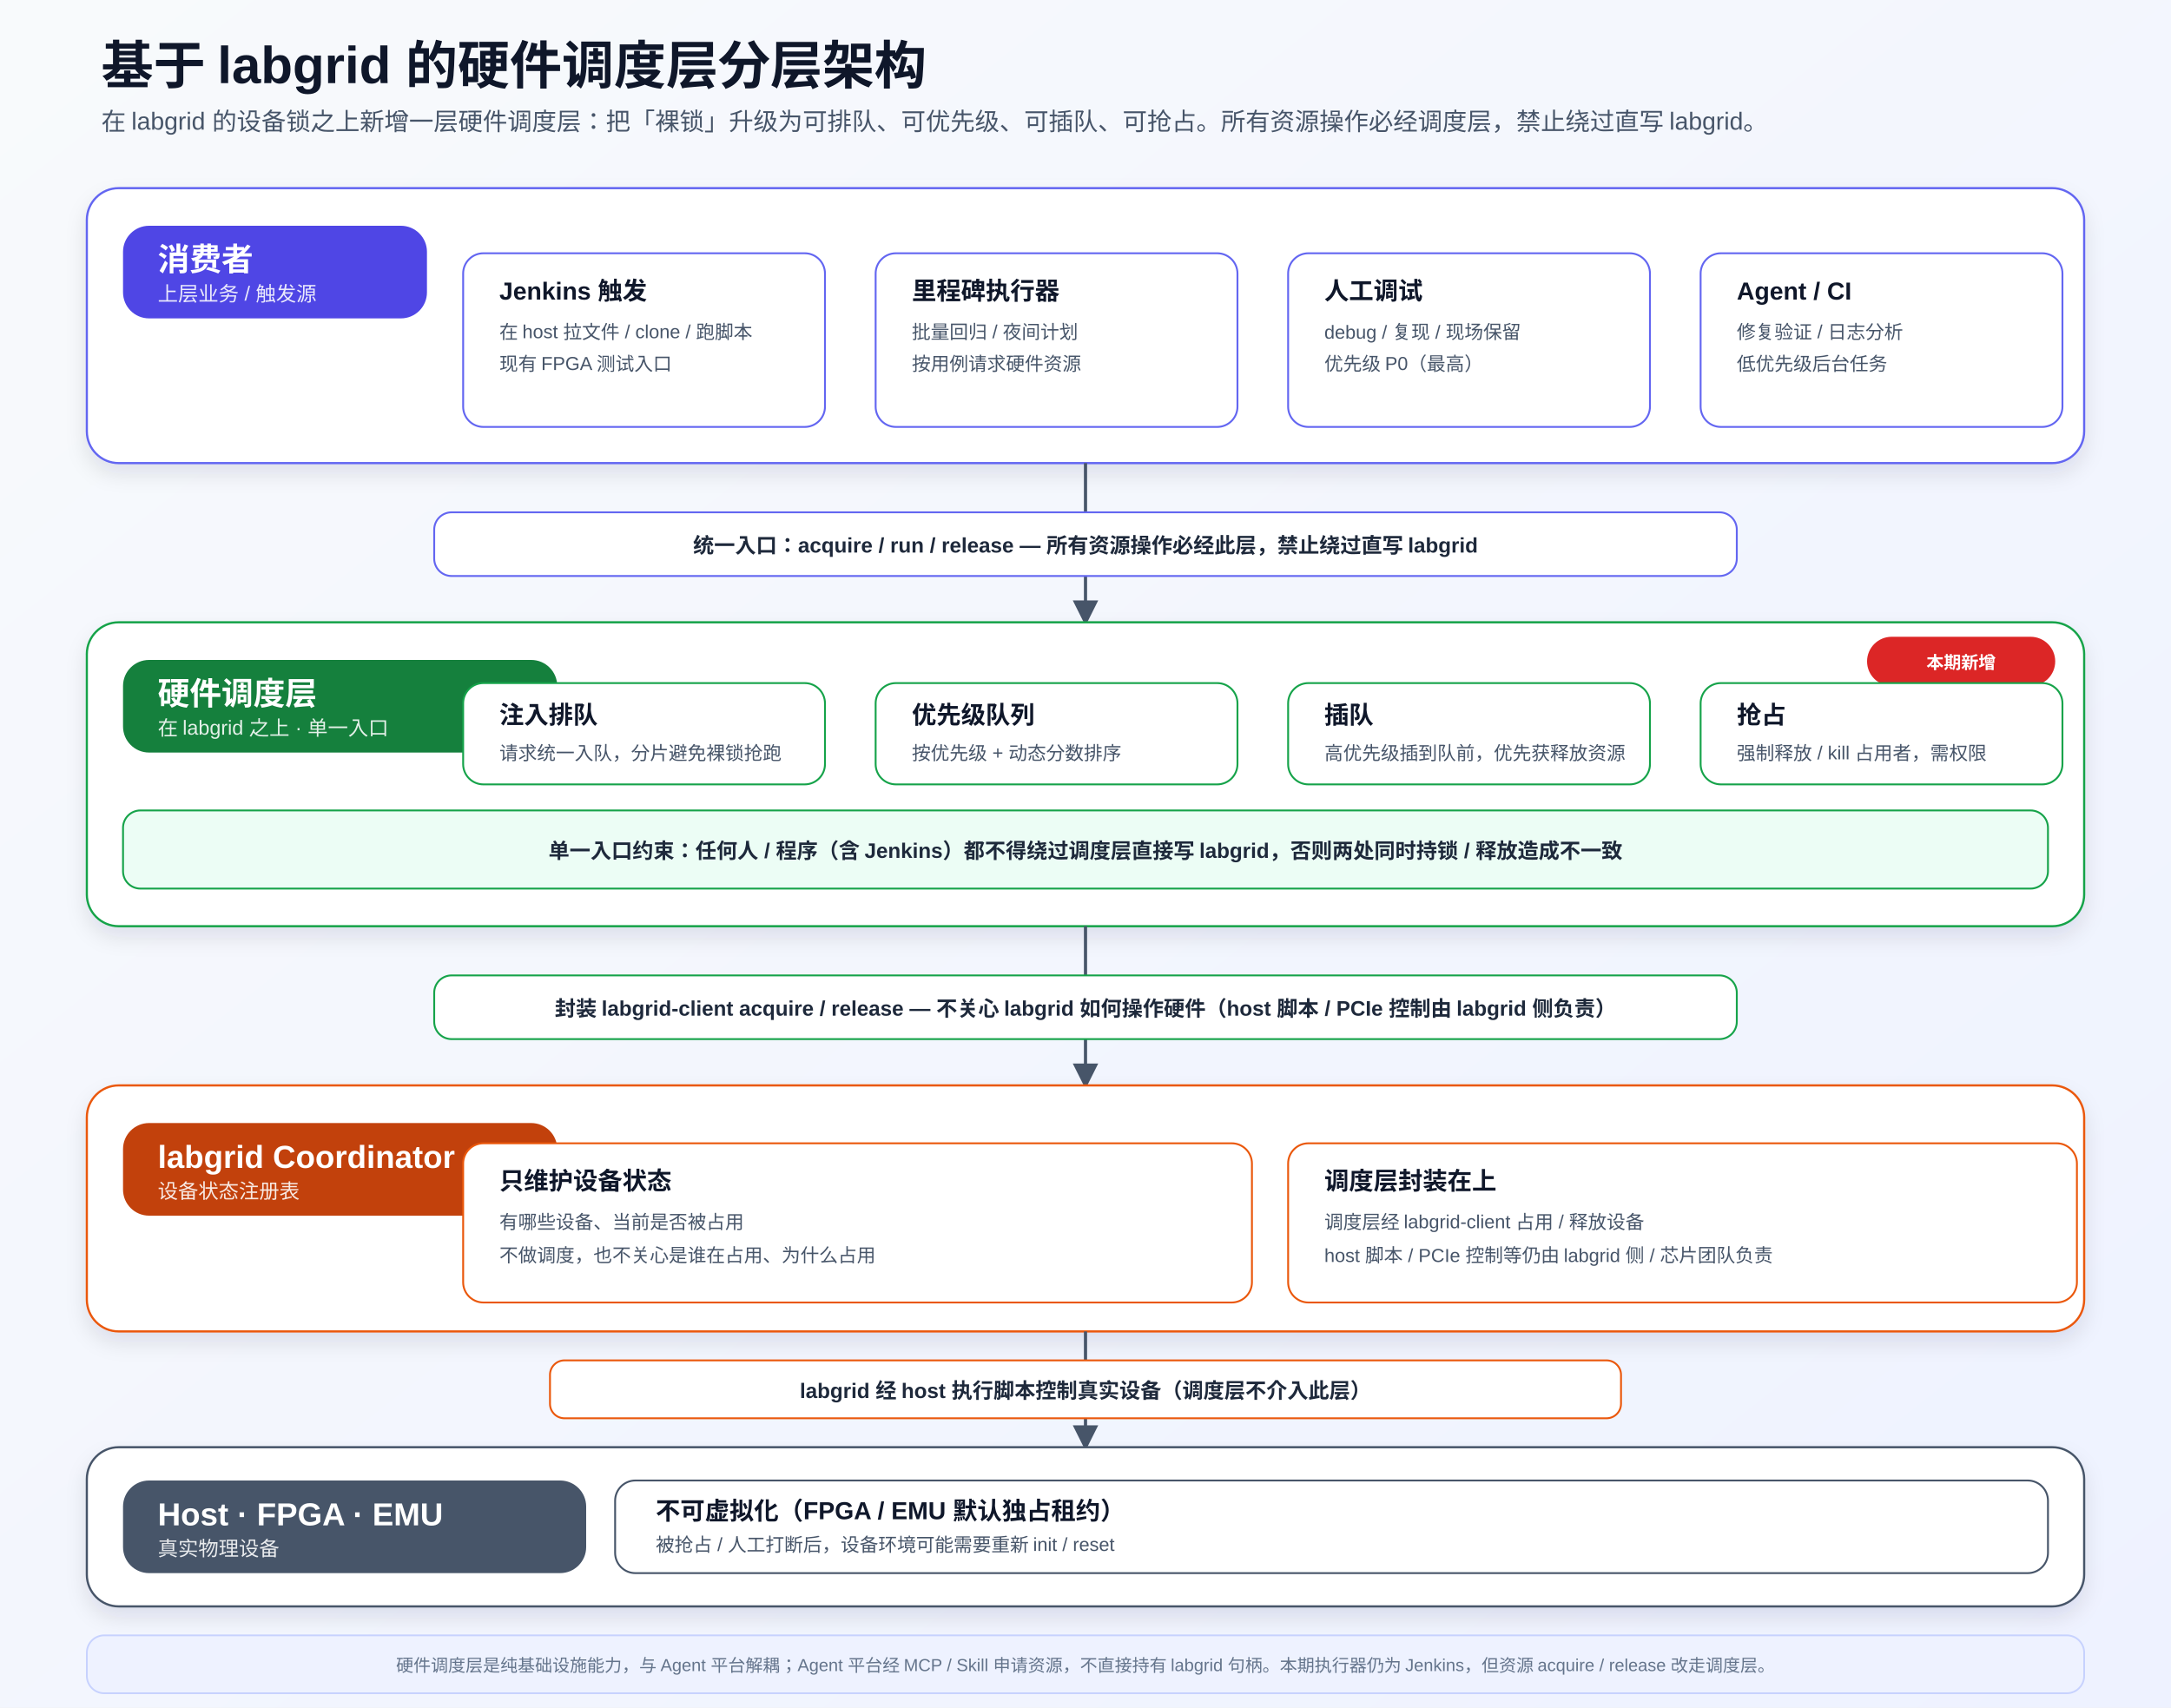
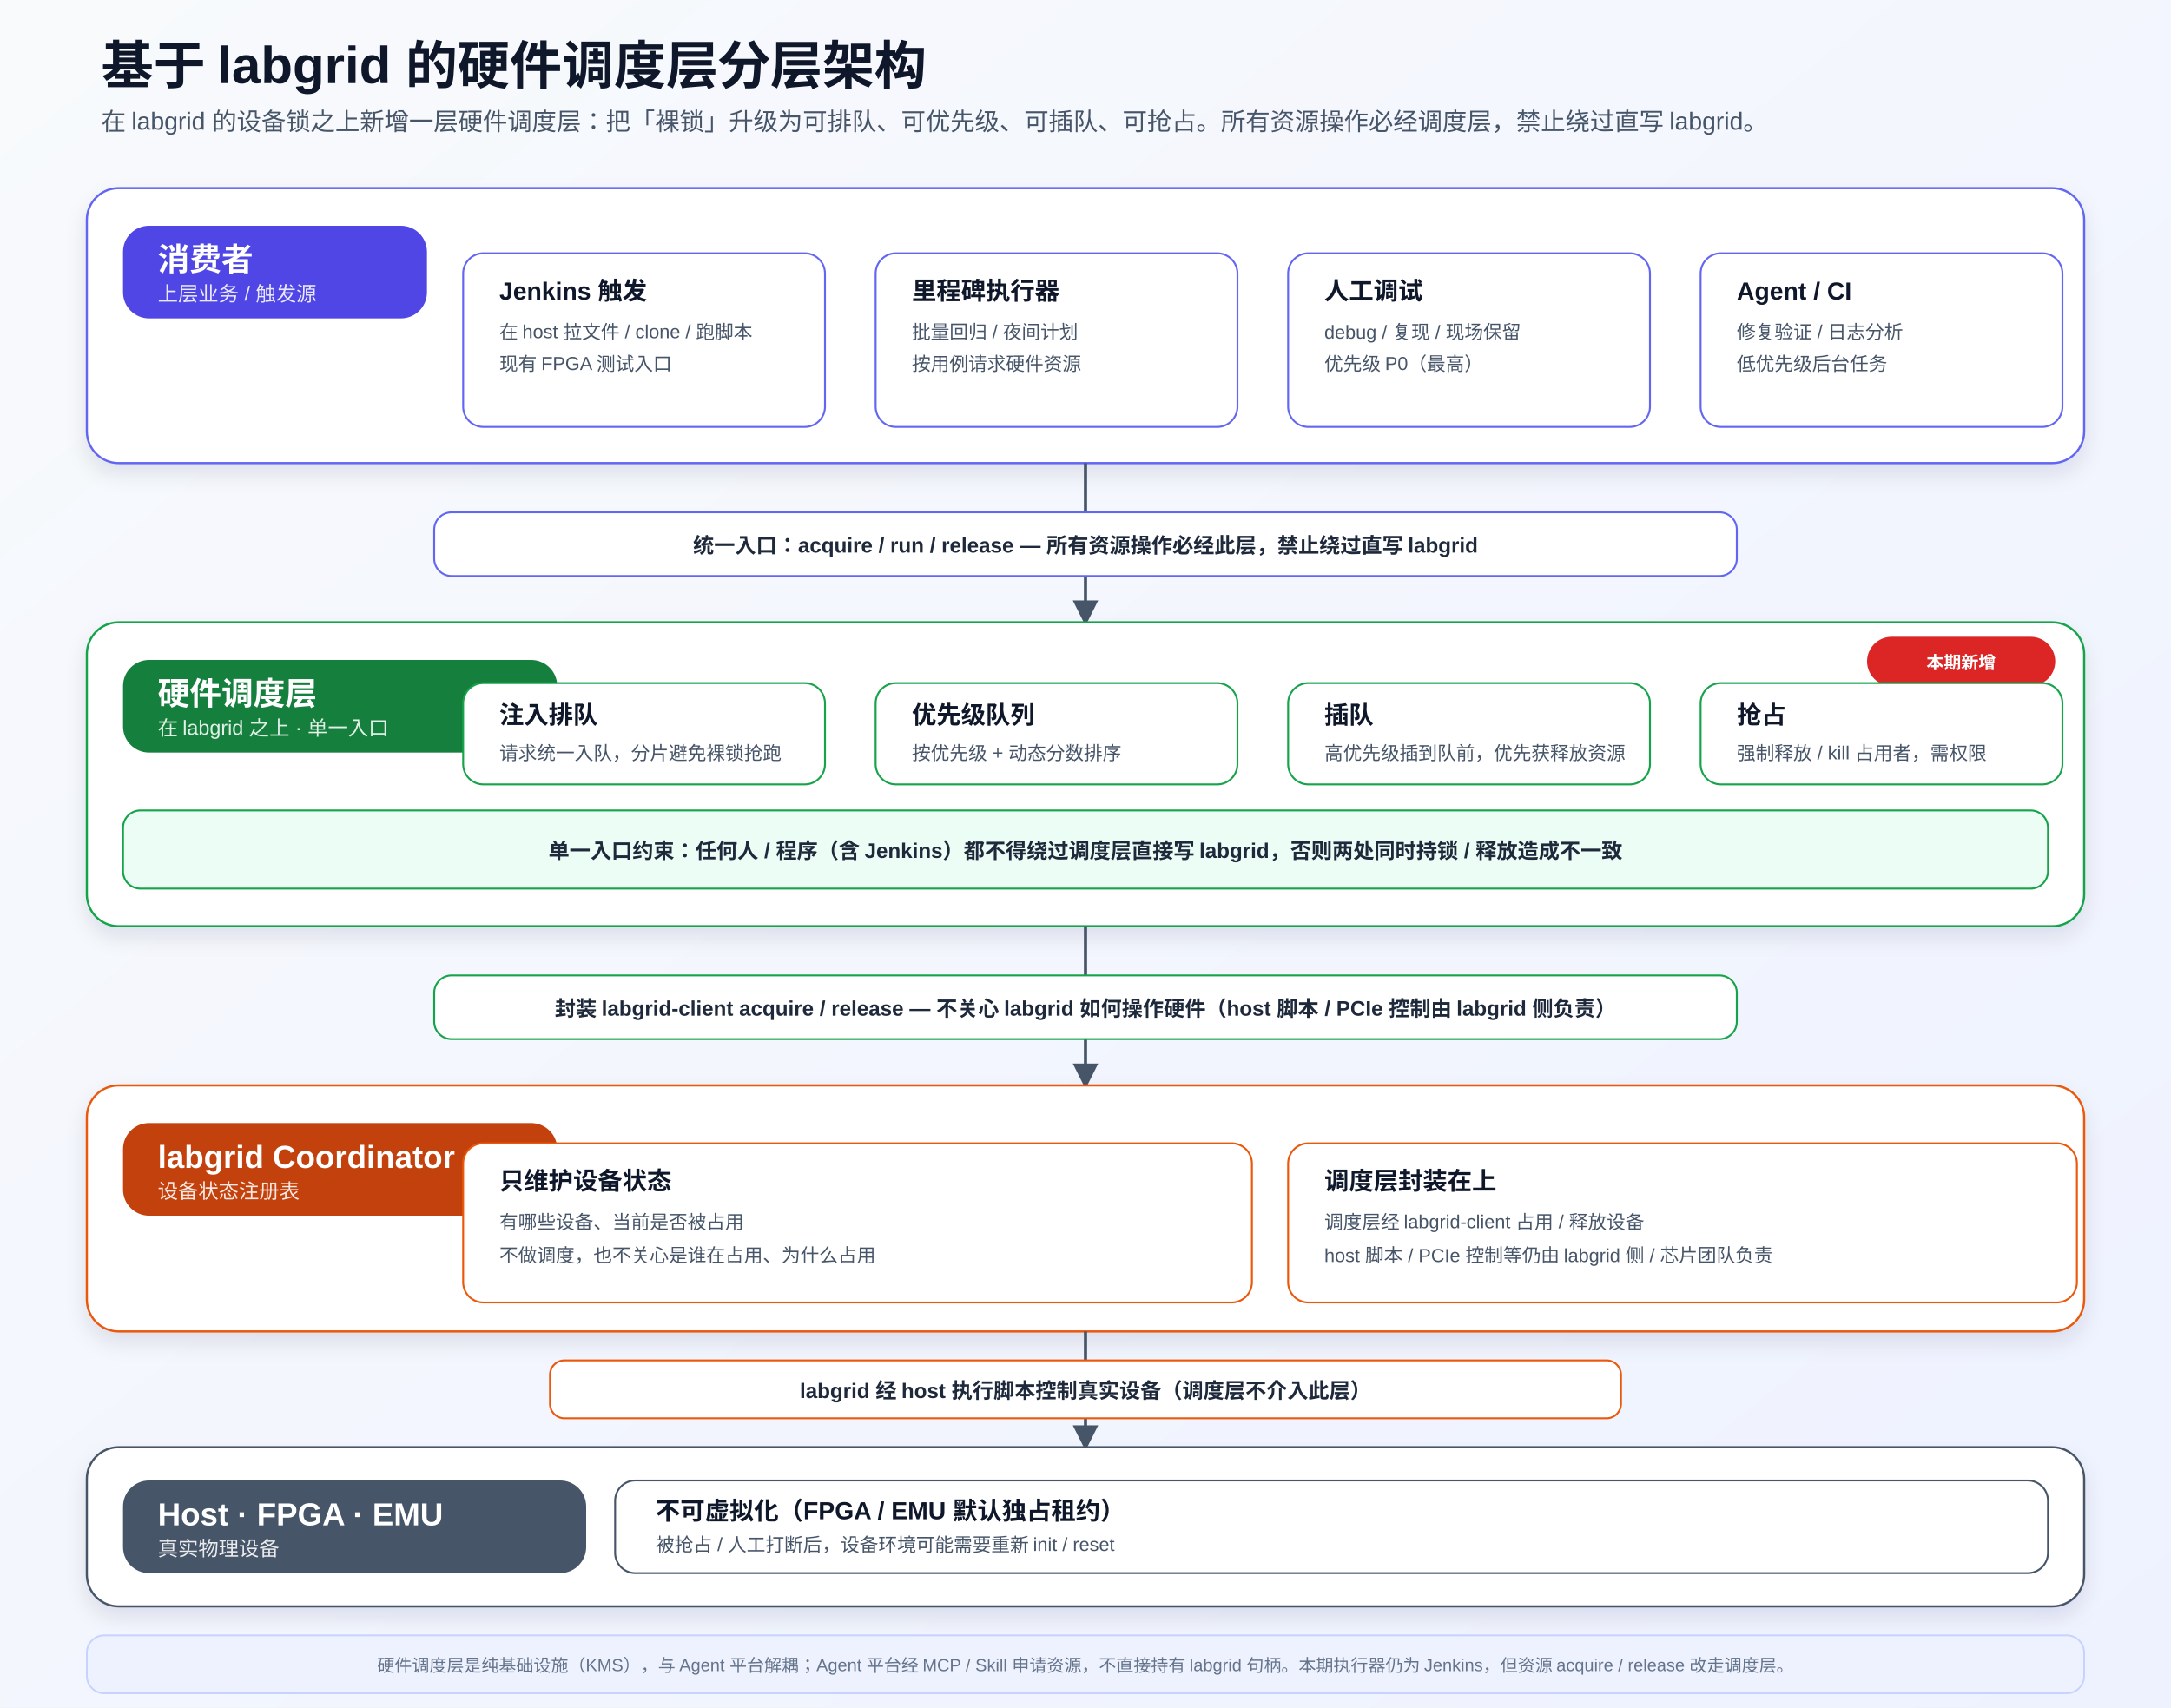
<svg xmlns="http://www.w3.org/2000/svg" width="1500" height="1180" viewBox="0 0 1500 1180" role="img" aria-labelledby="title desc">
  <defs>
    <linearGradient id="bg" x1="0" y1="0" x2="1" y2="1">
      <stop offset="0%" stop-color="#f8fafc" />
      <stop offset="100%" stop-color="#eef2ff" />
    </linearGradient>
    <marker id="arrow" viewBox="0 0 10 10" refX="8.6" refY="5" markerWidth="8" markerHeight="8" orient="auto">
      <path d="M 0 0 L 10 5 L 0 10 z" fill="#475569" />
    </marker>
    <filter id="shadow" x="-10%" y="-10%" width="120%" height="130%">
      <feDropShadow dx="0" dy="7" stdDeviation="7" flood-color="#0f172a" flood-opacity="0.10" />
    </filter>
    <style>
      .page { fill: url(#bg); }
      .title { font: 700 36px "PingFang SC", "Microsoft YaHei", Arial, sans-serif; fill: #0f172a; }
      .subtitle { font: 400 17px "PingFang SC", "Microsoft YaHei", Arial, sans-serif; fill: #475569; }
      .section { fill: #ffffff; stroke-width: 1.5; filter: url(#shadow); }
      .section-title { font: 700 22px "PingFang SC", "Microsoft YaHei", Arial, sans-serif; fill: #ffffff; }
      .section-subtitle { font: 400 14px "PingFang SC", "Microsoft YaHei", Arial, sans-serif; fill: rgba(255,255,255,0.88); }
      .card { fill: #ffffff; stroke-width: 1.3; }
      .card-title { font: 700 17px "PingFang SC", "Microsoft YaHei", Arial, sans-serif; fill: #0f172a; }
      .card-text { font: 400 13px "PingFang SC", "Microsoft YaHei", Arial, sans-serif; fill: #475569; }
      .chip { font: 700 12px "PingFang SC", "Microsoft YaHei", Arial, sans-serif; fill: #ffffff; }
      .arrow { stroke: #475569; stroke-width: 2.2; fill: none; marker-end: url(#arrow); }
      .label { font: 600 14.5px "PingFang SC", "Microsoft YaHei", Arial, sans-serif; fill: #1e293b; }
      .note { font: 400 12px "PingFang SC", "Microsoft YaHei", Arial, sans-serif; fill: #64748b; }
    </style>
  </defs>
  <rect class="page" x="0" y="0" width="1500" height="1180" />
  <text class="title" x="70" y="58">基于 labgrid 的硬件调度层分层架构</text>
  <text class="subtitle" x="70" y="90">在 labgrid 的设备锁之上新增一层硬件调度层：把「裸锁」升级为可排队、可优先级、可插队、可抢占。所有资源操作必经调度层，禁止绕过直写 labgrid。</text>
  <rect class="section" x="60" y="130" width="1380" height="190" rx="22" stroke="#6366f1" />
  <rect x="85" y="156" width="210" height="64" rx="18" fill="#4f46e5" />
  <text class="section-title" x="109" y="187">消费者</text>
  <text class="section-subtitle" x="109" y="208">上层业务 / 触发源</text>
  <rect class="card" x="320" y="175" width="250" height="120" rx="14" stroke="#6366f1" />
  <text class="card-title" x="345" y="207">Jenkins 触发</text>
  <text class="card-text" x="345" y="234">在 host 拉文件 / clone / 跑脚本</text>
  <text class="card-text" x="345" y="256">现有 FPGA 测试入口</text>
  <rect class="card" x="605" y="175" width="250" height="120" rx="14" stroke="#6366f1" />
  <text class="card-title" x="630" y="207">里程碑执行器</text>
  <text class="card-text" x="630" y="234">批量回归 / 夜间计划</text>
  <text class="card-text" x="630" y="256">按用例请求硬件资源</text>
  <rect class="card" x="890" y="175" width="250" height="120" rx="14" stroke="#6366f1" />
  <text class="card-title" x="915" y="207">人工调试</text>
  <text class="card-text" x="915" y="234">debug / 复现 / 现场保留</text>
  <text class="card-text" x="915" y="256">优先级 P0（最高）</text>
  <rect class="card" x="1175" y="175" width="250" height="120" rx="14" stroke="#6366f1" />
  <text class="card-title" x="1200" y="207">Agent / CI</text>
  <text class="card-text" x="1200" y="234">修复验证 / 日志分析</text>
  <text class="card-text" x="1200" y="256">低优先级后台任务</text>
  <path class="arrow" d="M 750 320 L 750 430" />
  <rect x="300" y="354" width="900" height="44" rx="12" fill="#ffffff" stroke="#6366f1" stroke-width="1.3" />
  <text class="label" x="750" y="382" text-anchor="middle">统一入口：acquire / run / release — 所有资源操作必经此层，禁止绕过直写 labgrid</text>
  <rect class="section" x="60" y="430" width="1380" height="210" rx="22" stroke="#16a34a" />
  <rect x="1290" y="440" width="130" height="34" rx="17" fill="#dc2626" />
  <text class="chip" x="1355" y="462" text-anchor="middle">本期新增</text>
  <rect x="85" y="456" width="300" height="64" rx="18" fill="#15803d" />
  <text class="section-title" x="109" y="487">硬件调度层</text>
  <text class="section-subtitle" x="109" y="508">在 labgrid 之上 · 单一入口</text>
  <rect class="card" x="320" y="472" width="250" height="70" rx="14" stroke="#16a34a" />
  <text class="card-title" x="345" y="500">注入排队</text>
  <text class="card-text" x="345" y="525">请求统一入队，分片避免裸锁抢跑</text>
  <rect class="card" x="605" y="472" width="250" height="70" rx="14" stroke="#16a34a" />
  <text class="card-title" x="630" y="500">优先级队列</text>
  <text class="card-text" x="630" y="525">按优先级 + 动态分数排序</text>
  <rect class="card" x="890" y="472" width="250" height="70" rx="14" stroke="#16a34a" />
  <text class="card-title" x="915" y="500">插队</text>
  <text class="card-text" x="915" y="525">高优先级插到队前，优先获释放资源</text>
  <rect class="card" x="1175" y="472" width="250" height="70" rx="14" stroke="#16a34a" />
  <text class="card-title" x="1200" y="500">抢占</text>
  <text class="card-text" x="1200" y="525">强制释放 / kill 占用者，需权限</text>
  <rect x="85" y="560" width="1330" height="54" rx="12" fill="#ecfdf5" stroke="#16a34a" stroke-width="1.3" />
  <text class="label" x="750" y="593" text-anchor="middle">单一入口约束：任何人 / 程序（含 Jenkins）都不得绕过调度层直接写 labgrid，否则两处同时持锁 / 释放造成不一致</text>
  <path class="arrow" d="M 750 640 L 750 750" />
  <rect x="300" y="674" width="900" height="44" rx="12" fill="#ffffff" stroke="#16a34a" stroke-width="1.3" />
  <text class="label" x="750" y="702" text-anchor="middle">封装 labgrid-client acquire / release — 不关心 labgrid 如何操作硬件（host 脚本 / PCIe 控制由 labgrid 侧负责）</text>
  <rect class="section" x="60" y="750" width="1380" height="170" rx="22" stroke="#ea580c" />
  <rect x="85" y="776" width="300" height="64" rx="18" fill="#c2410c" />
  <text class="section-title" x="109" y="807">labgrid Coordinator</text>
  <text class="section-subtitle" x="109" y="828">设备状态注册表</text>
  <rect class="card" x="320" y="790" width="545" height="110" rx="14" stroke="#ea580c" />
  <text class="card-title" x="345" y="822">只维护设备状态</text>
  <text class="card-text" x="345" y="849">有哪些设备、当前是否被占用</text>
  <text class="card-text" x="345" y="872">不做调度，也不关心是谁在占用、为什么占用</text>
  <rect class="card" x="890" y="790" width="545" height="110" rx="14" stroke="#ea580c" />
  <text class="card-title" x="915" y="822">调度层封装在上</text>
  <text class="card-text" x="915" y="849">调度层经 labgrid-client 占用 / 释放设备</text>
  <text class="card-text" x="915" y="872">host 脚本 / PCIe 控制等仍由 labgrid 侧 / 芯片团队负责</text>
  <path class="arrow" d="M 750 920 L 750 1000" />
  <rect x="380" y="940" width="740" height="40" rx="10" fill="#ffffff" stroke="#ea580c" stroke-width="1.3" />
  <text class="label" x="750" y="966" text-anchor="middle">labgrid 经 host 执行脚本控制真实设备（调度层不介入此层）</text>
  <rect class="section" x="60" y="1000" width="1380" height="110" rx="22" stroke="#475569" />
  <rect x="85" y="1023" width="320" height="64" rx="18" fill="#475569" />
  <text class="section-title" x="109" y="1054">Host · FPGA · EMU</text>
  <text class="section-subtitle" x="109" y="1075">真实物理设备</text>
  <rect class="card" x="425" y="1023" width="990" height="64" rx="14" stroke="#475569" />
  <text class="card-title" x="453" y="1050">不可虚拟化（FPGA / EMU 默认独占租约）</text>
  <text class="card-text" x="453" y="1072">被抢占 / 人工打断后，设备环境可能需要重新 init / reset</text>
  <rect x="60" y="1130" width="1380" height="40" rx="12" fill="#eef2ff" stroke="#c7d2fe" stroke-width="1.2" />
-   <text class="note" x="750" y="1155" text-anchor="middle">硬件调度层是纯基础设施能力，与 Agent 平台解耦；Agent 平台经 MCP / Skill 申请资源，不直接持有 labgrid 句柄。本期执行器仍为 Jenkins，但资源 acquire / release 改走调度层。</text>
+   <text class="note" x="750" y="1155" text-anchor="middle">硬件调度层是纯基础设施（KMS），与 Agent 平台解耦；Agent 平台经 MCP / Skill 申请资源，不直接持有 labgrid 句柄。本期执行器仍为 Jenkins，但资源 acquire / release 改走调度层。</text>
</svg>
